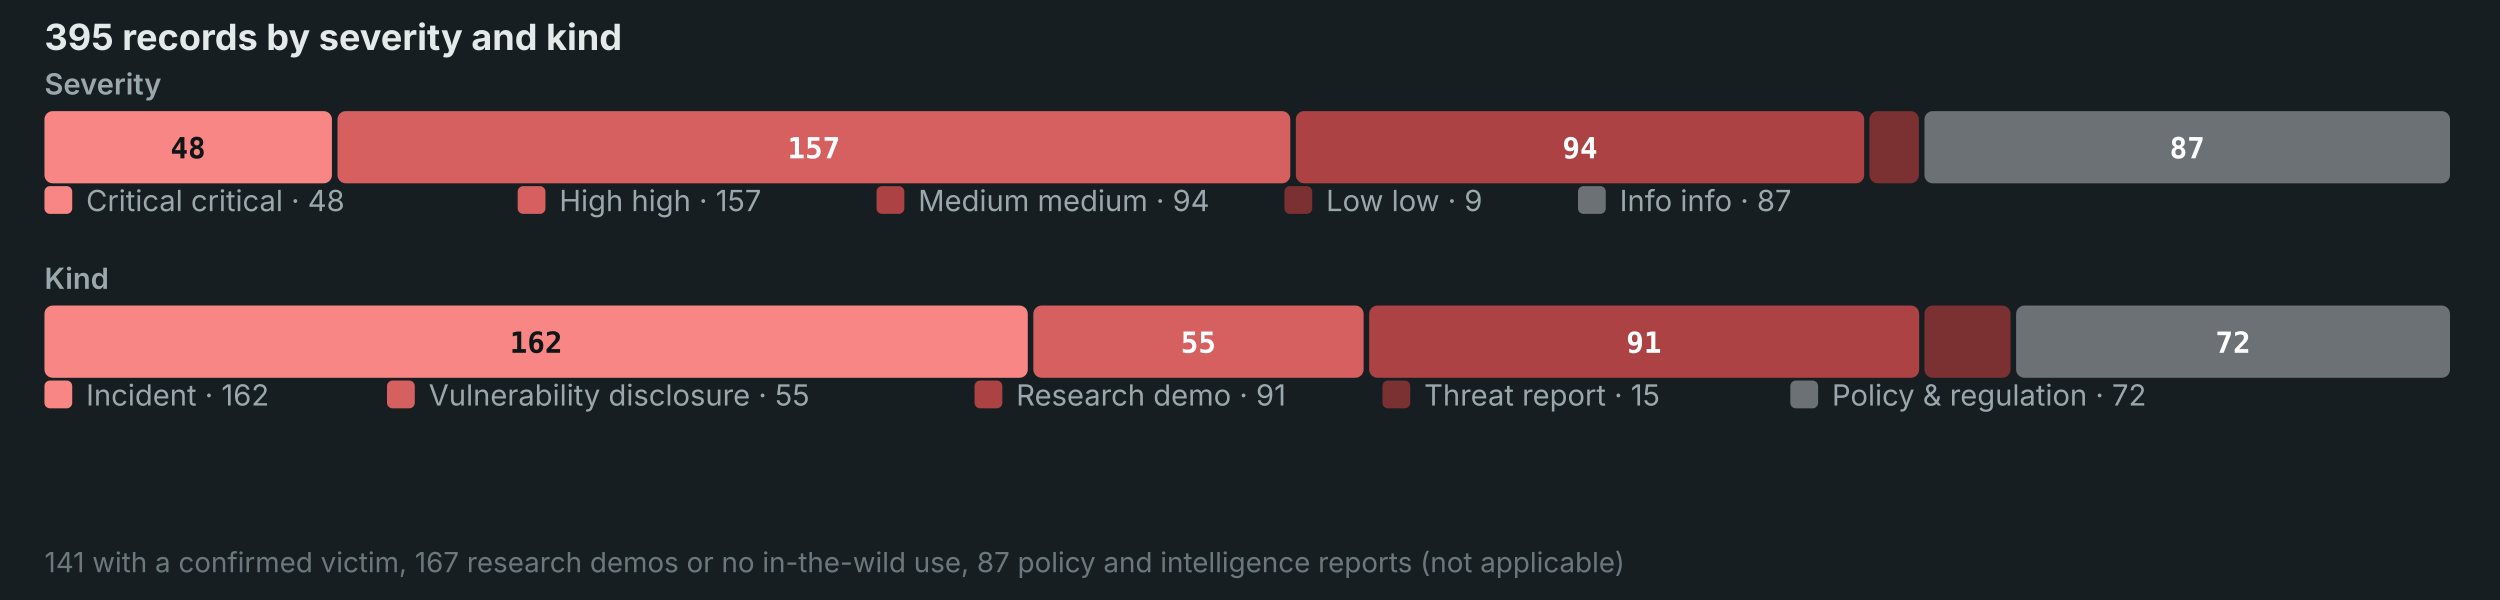
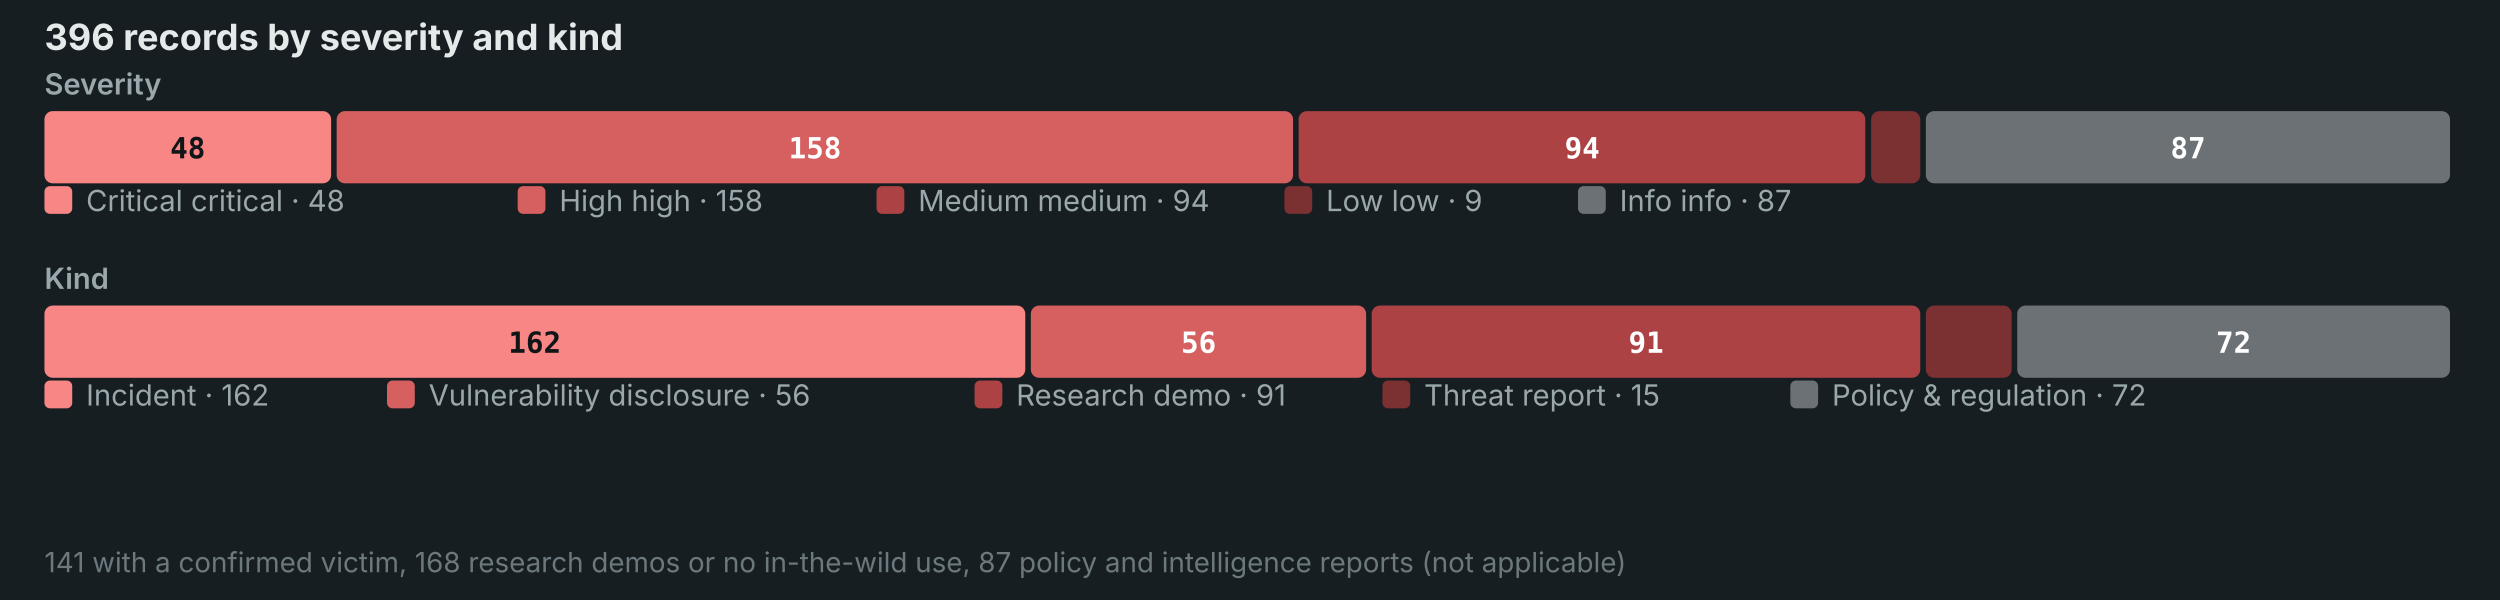
<svg xmlns="http://www.w3.org/2000/svg" viewBox="0 0 900 216" width="900" height="216" role="img" font-family="ui-sans-serif,-apple-system,'Segoe UI','PingFang SC','Microsoft YaHei',sans-serif">
  <rect width="900" height="216" fill="#171E21" />
-   <text x="16" y="18" font-size="13" font-weight="700" fill="#E4E9E9">395 records by severity and kind</text>
+   <text x="16" y="18" font-size="13" font-weight="700" fill="#E4E9E9">396 records by severity and kind</text>
  <text x="16" y="34" font-size="10.5" fill="#9AA8AD" font-weight="600">Severity</text>
-   <rect x="16.0" y="40" width="103.5" height="26" rx="3" fill="#F88684" />
-   <text x="67.7" y="57" font-size="10.5" text-anchor="middle" font-family="ui-monospace,'SF Mono','Cascadia Mono','Consolas',monospace" font-weight="700" fill="#101617">48</text>
-   <rect x="121.5" y="40" width="343.0" height="26" rx="3" fill="#D66060" />
-   <text x="293.0" y="57" font-size="10.5" text-anchor="middle" font-family="ui-monospace,'SF Mono','Cascadia Mono','Consolas',monospace" font-weight="700" fill="#FFFFFF">157</text>
-   <rect x="466.5" y="40" width="204.6" height="26" rx="3" fill="#AC4244" />
-   <text x="568.8" y="57" font-size="10.5" text-anchor="middle" font-family="ui-monospace,'SF Mono','Cascadia Mono','Consolas',monospace" font-weight="700" fill="#FFFFFF">94</text>
-   <rect x="673.0" y="40" width="17.8" height="26" rx="3" fill="#7B3031" />
-   <rect x="692.8" y="40" width="189.2" height="26" rx="3" fill="#6B7175" />
-   <text x="787.4" y="57" font-size="10.5" text-anchor="middle" font-family="ui-monospace,'SF Mono','Cascadia Mono','Consolas',monospace" font-weight="700" fill="#FFFFFF">87</text>
+   <rect x="16.0" y="40" width="103.2" height="26" rx="3" fill="#F88684" />
+   <text x="67.6" y="57" font-size="10.5" text-anchor="middle" font-family="ui-monospace,'SF Mono','Cascadia Mono','Consolas',monospace" font-weight="700" fill="#101617">48</text>
+   <rect x="121.2" y="40" width="344.3" height="26" rx="3" fill="#D66060" />
+   <text x="293.4" y="57" font-size="10.5" text-anchor="middle" font-family="ui-monospace,'SF Mono','Cascadia Mono','Consolas',monospace" font-weight="700" fill="#FFFFFF">158</text>
+   <rect x="467.5" y="40" width="204.0" height="26" rx="3" fill="#AC4244" />
+   <text x="569.6" y="57" font-size="10.5" text-anchor="middle" font-family="ui-monospace,'SF Mono','Cascadia Mono','Consolas',monospace" font-weight="700" fill="#FFFFFF">94</text>
+   <rect x="673.6" y="40" width="17.7" height="26" rx="3" fill="#7B3031" />
+   <rect x="693.3" y="40" width="188.7" height="26" rx="3" fill="#6B7175" />
+   <text x="787.7" y="57" font-size="10.5" text-anchor="middle" font-family="ui-monospace,'SF Mono','Cascadia Mono','Consolas',monospace" font-weight="700" fill="#FFFFFF">87</text>
  <rect x="16" y="67" width="10" height="10" rx="2" fill="#F88684" />
  <text x="31" y="76" font-size="10.5" fill="#9AA8AD">Critical critical · 48</text>
  <rect x="186.36" y="67" width="10" height="10" rx="2" fill="#D66060" />
-   <text x="201.36" y="76" font-size="10.5" fill="#9AA8AD">High high · 157</text>
+   <text x="201.36" y="76" font-size="10.5" fill="#9AA8AD">High high · 158</text>
  <rect x="315.56" y="67" width="10" height="10" rx="2" fill="#AC4244" />
  <text x="330.56" y="76" font-size="10.5" fill="#9AA8AD">Medium medium · 94</text>
  <rect x="462.4" y="67" width="10" height="10" rx="2" fill="#7B3031" />
  <text x="477.4" y="76" font-size="10.5" fill="#9AA8AD">Low low · 9</text>
  <rect x="568.08" y="67" width="10" height="10" rx="2" fill="#6B7175" />
  <text x="583.08" y="76" font-size="10.5" fill="#9AA8AD">Info info · 87</text>
  <text x="16" y="104" font-size="10.5" fill="#9AA8AD" font-weight="600">Kind</text>
-   <rect x="16.0" y="110" width="354.0" height="26" rx="3" fill="#F88684" />
-   <text x="193.0" y="127" font-size="10.5" text-anchor="middle" font-family="ui-monospace,'SF Mono','Cascadia Mono','Consolas',monospace" font-weight="700" fill="#101617">162</text>
-   <rect x="372.0" y="110" width="118.9" height="26" rx="3" fill="#D66060" />
-   <text x="431.4" y="127" font-size="10.5" text-anchor="middle" font-family="ui-monospace,'SF Mono','Cascadia Mono','Consolas',monospace" font-weight="700" fill="#FFFFFF">55</text>
-   <rect x="492.9" y="110" width="198.0" height="26" rx="3" fill="#AC4244" />
-   <text x="591.8" y="127" font-size="10.5" text-anchor="middle" font-family="ui-monospace,'SF Mono','Cascadia Mono','Consolas',monospace" font-weight="700" fill="#FFFFFF">91</text>
-   <rect x="692.8" y="110" width="31.0" height="26" rx="3" fill="#7B3031" />
-   <rect x="725.8" y="110" width="156.2" height="26" rx="3" fill="#6B7175" />
-   <text x="803.9" y="127" font-size="10.5" text-anchor="middle" font-family="ui-monospace,'SF Mono','Cascadia Mono','Consolas',monospace" font-weight="700" fill="#FFFFFF">72</text>
+   <rect x="16.0" y="110" width="353.1" height="26" rx="3" fill="#F88684" />
+   <text x="192.5" y="127" font-size="10.5" text-anchor="middle" font-family="ui-monospace,'SF Mono','Cascadia Mono','Consolas',monospace" font-weight="700" fill="#101617">162</text>
+   <rect x="371.1" y="110" width="120.7" height="26" rx="3" fill="#D66060" />
+   <text x="431.5" y="127" font-size="10.5" text-anchor="middle" font-family="ui-monospace,'SF Mono','Cascadia Mono','Consolas',monospace" font-weight="700" fill="#FFFFFF">56</text>
+   <rect x="493.8" y="110" width="197.5" height="26" rx="3" fill="#AC4244" />
+   <text x="592.6" y="127" font-size="10.5" text-anchor="middle" font-family="ui-monospace,'SF Mono','Cascadia Mono','Consolas',monospace" font-weight="700" fill="#FFFFFF">91</text>
+   <rect x="693.3" y="110" width="30.9" height="26" rx="3" fill="#7B3031" />
+   <rect x="726.2" y="110" width="155.8" height="26" rx="3" fill="#6B7175" />
+   <text x="804.1" y="127" font-size="10.5" text-anchor="middle" font-family="ui-monospace,'SF Mono','Cascadia Mono','Consolas',monospace" font-weight="700" fill="#FFFFFF">72</text>
  <rect x="16" y="137" width="10" height="10" rx="2" fill="#F88684" />
  <text x="31" y="146" font-size="10.5" fill="#9AA8AD">Incident · 162</text>
  <rect x="139.32" y="137" width="10" height="10" rx="2" fill="#D66060" />
-   <text x="154.32" y="146" font-size="10.5" fill="#9AA8AD">Vulnerability disclosure · 55</text>
+   <text x="154.32" y="146" font-size="10.5" fill="#9AA8AD">Vulnerability disclosure · 56</text>
  <rect x="350.84" y="137" width="10" height="10" rx="2" fill="#AC4244" />
  <text x="365.84" y="146" font-size="10.5" fill="#9AA8AD">Research demo · 91</text>
  <rect x="497.68" y="137" width="10" height="10" rx="2" fill="#7B3031" />
  <text x="512.68" y="146" font-size="10.5" fill="#9AA8AD">Threat report · 15</text>
  <rect x="644.52" y="137" width="10" height="10" rx="2" fill="#6B7175" />
  <text x="659.52" y="146" font-size="10.5" fill="#9AA8AD">Policy &amp; regulation · 72</text>
-   <text x="16" y="206" font-size="10" fill="#6B787E">141 with a confirmed victim, 167 research demos or no in-the-wild use, 87 policy and intelligence reports (not applicable)</text>
+   <text x="16" y="206" font-size="10" fill="#6B787E">141 with a confirmed victim, 168 research demos or no in-the-wild use, 87 policy and intelligence reports (not applicable)</text>
</svg>
